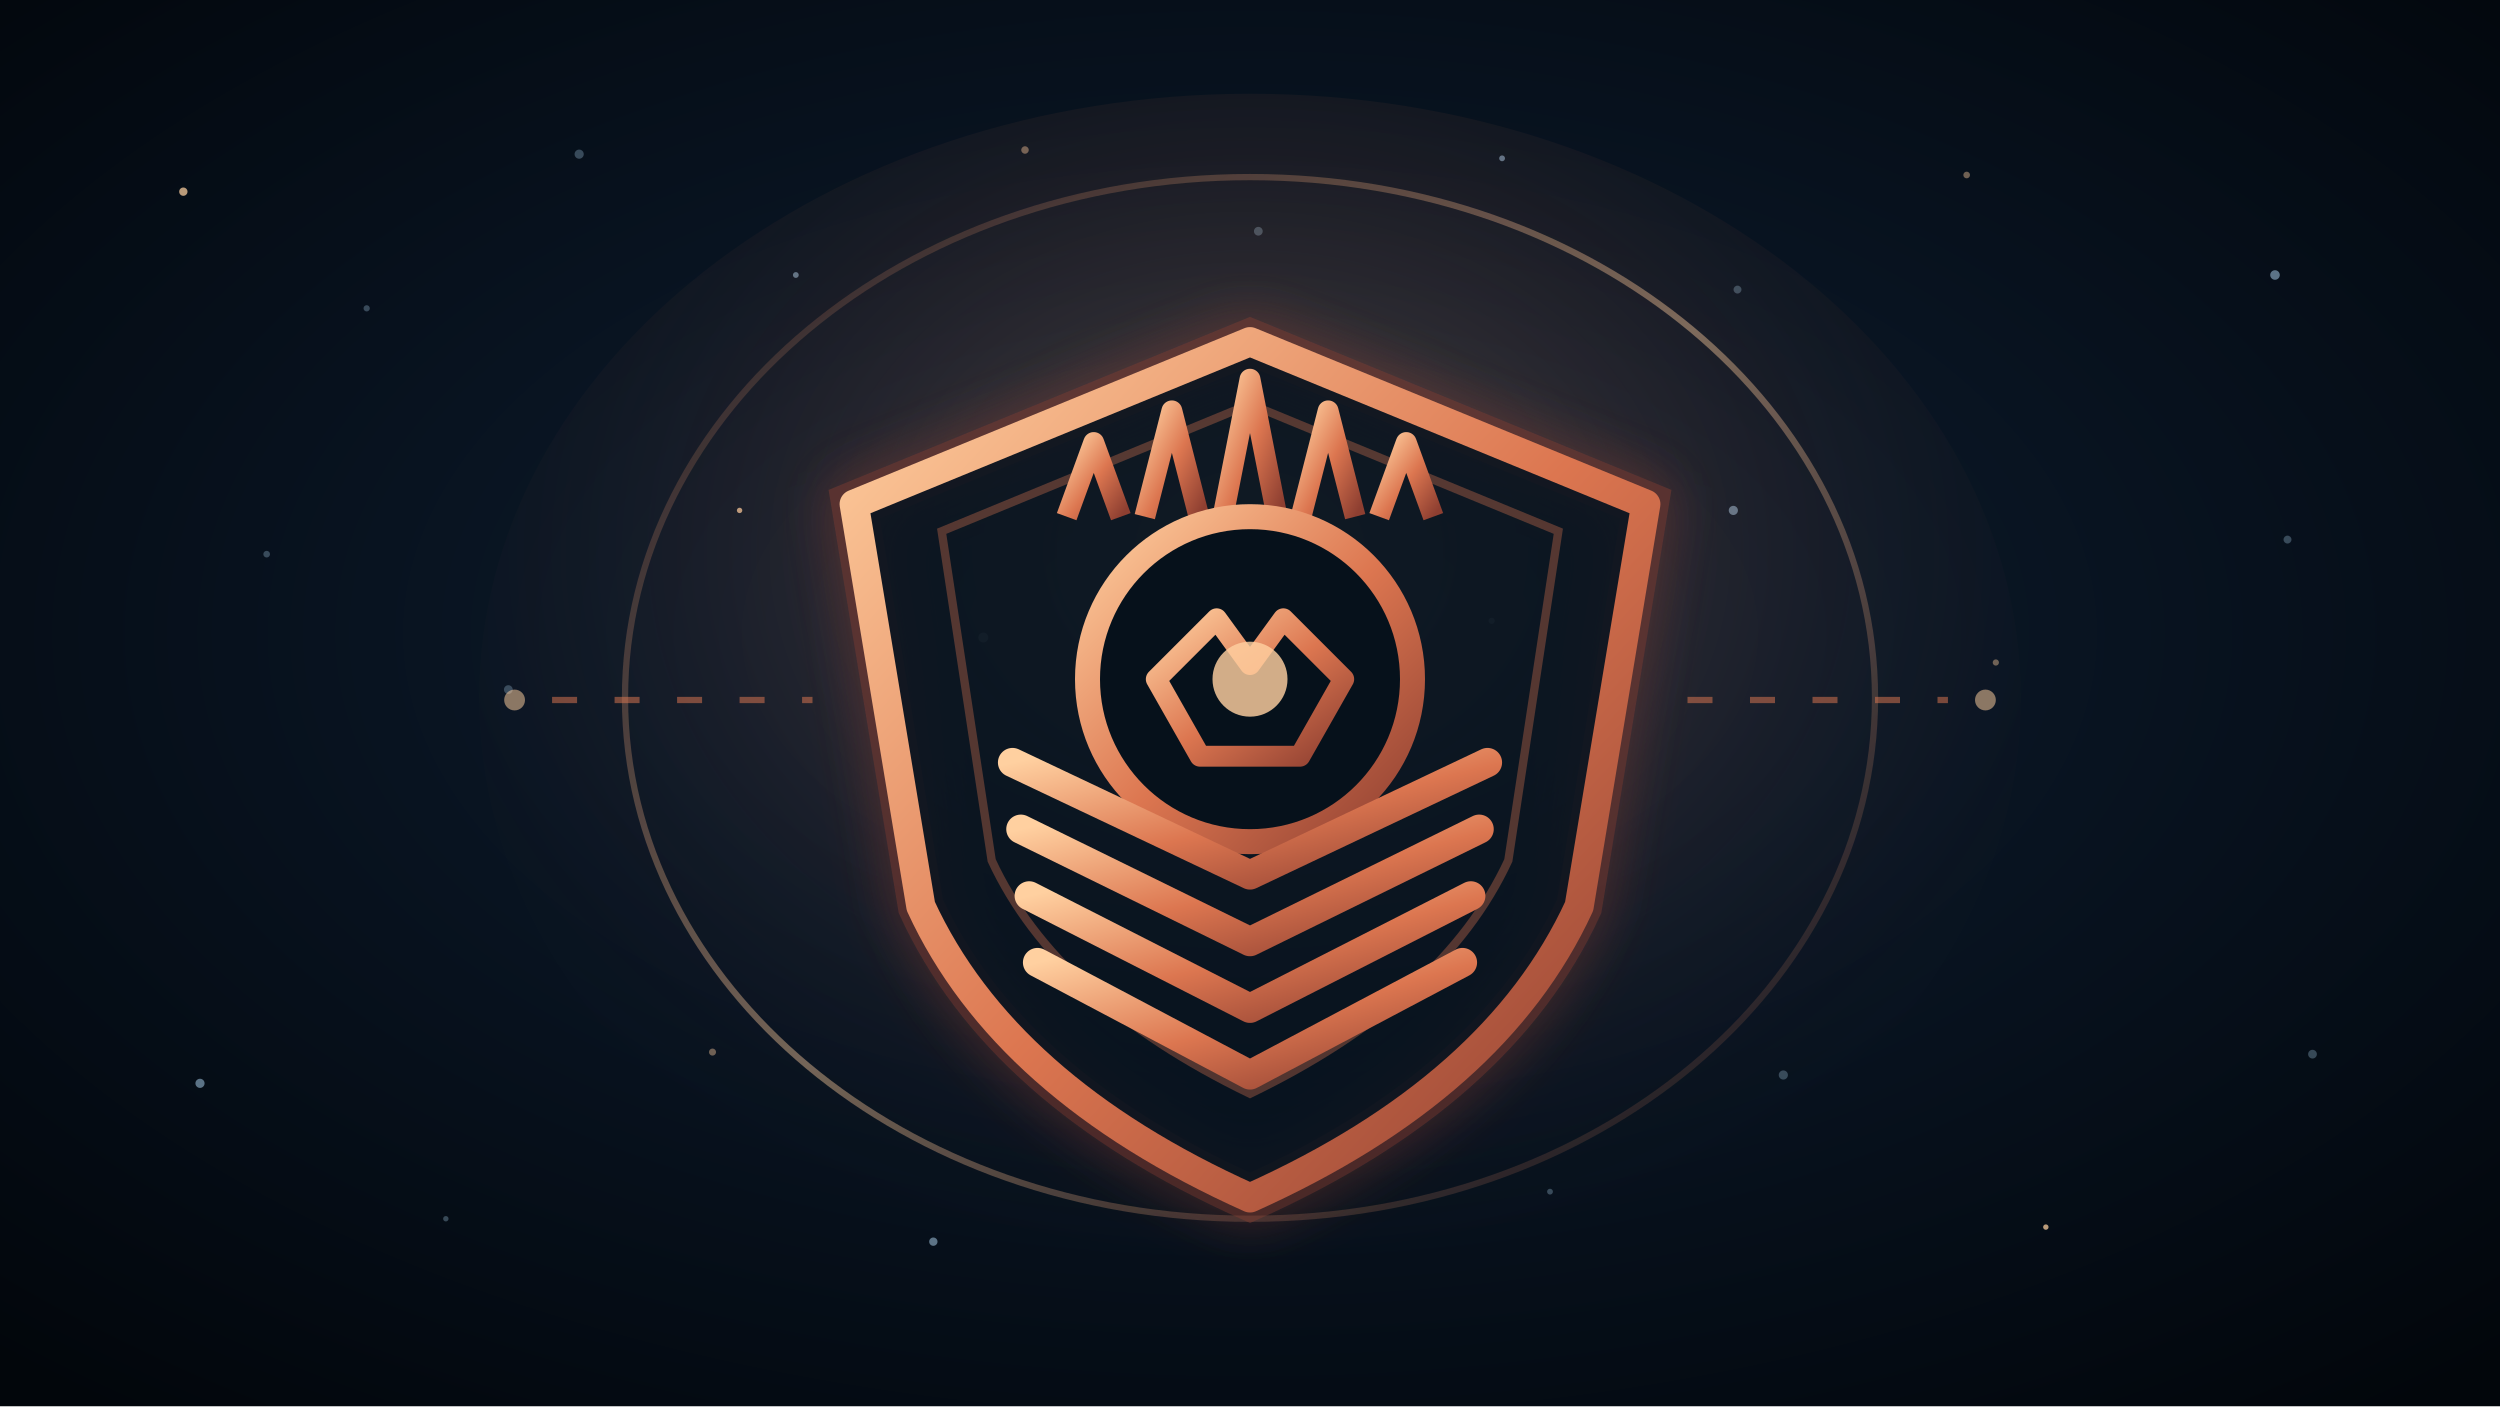
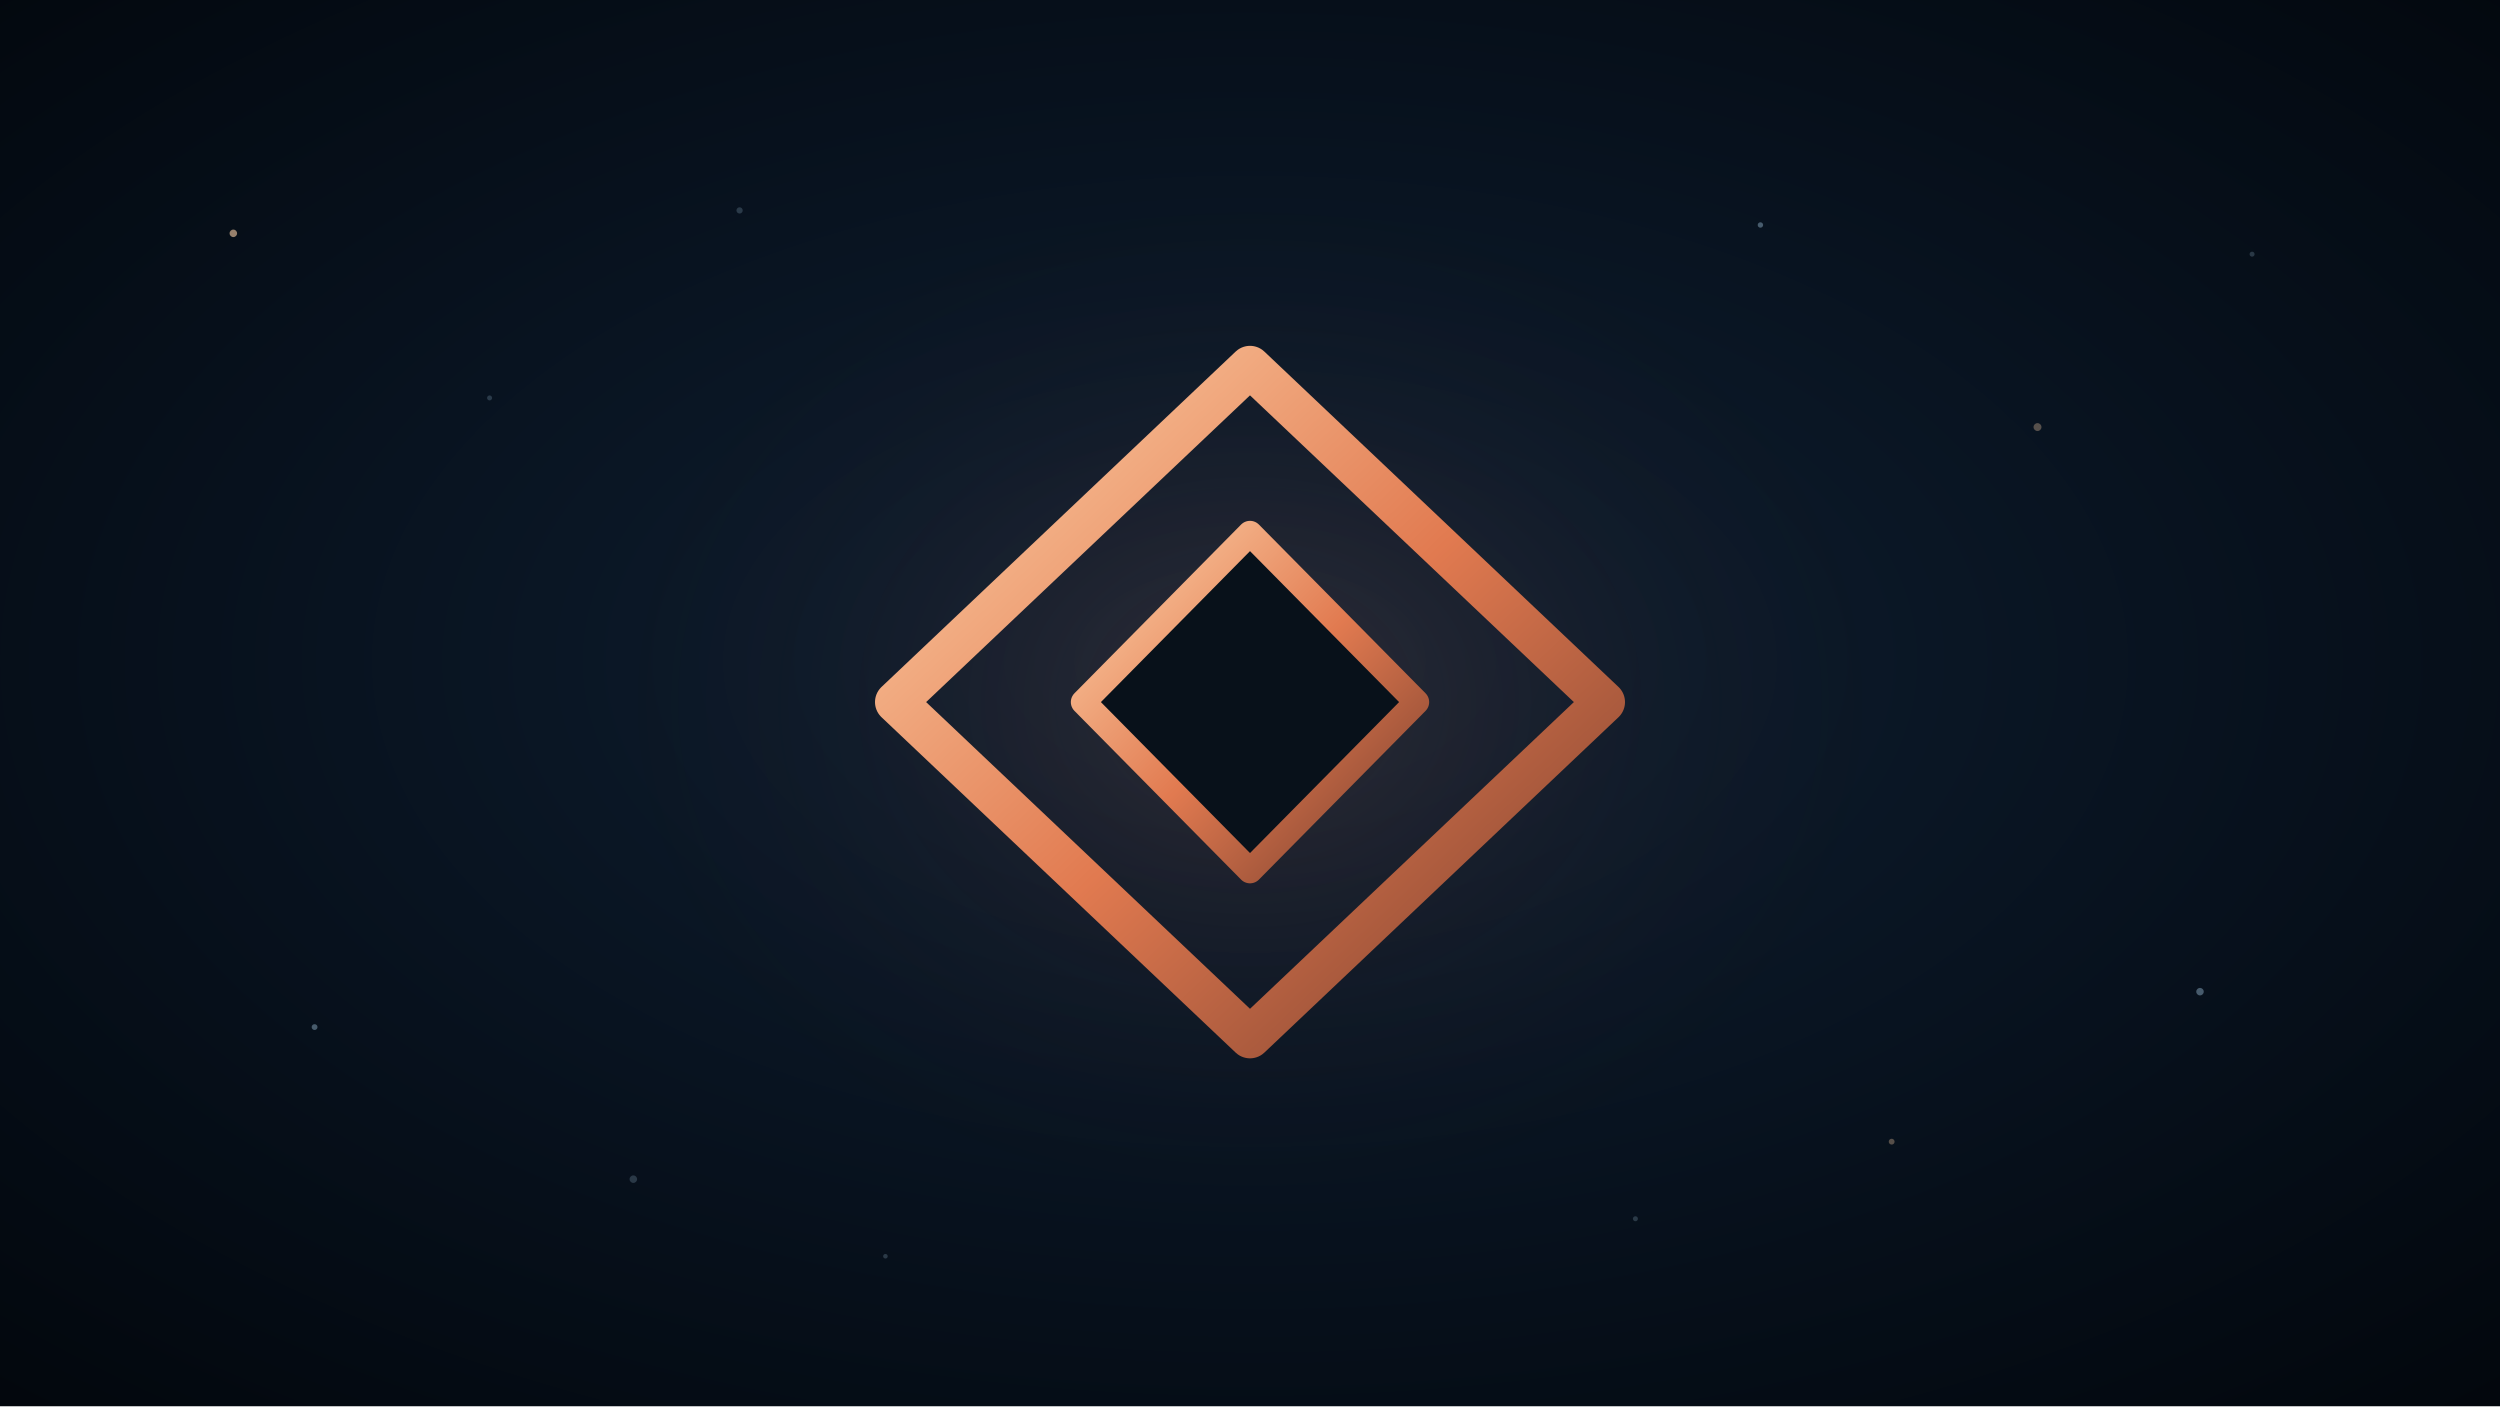
- <svg xmlns="http://www.w3.org/2000/svg" width="1200" height="675" viewBox="0 0 1200 675" role="img" aria-labelledby="title desc">
+ <svg xmlns="http://www.w3.org/2000/svg" width="1200" height="675" viewBox="0 0 1200 675" role="img" aria-labelledby="title desc" style="--primary:#e17a50;--secondary:#ffd3a9">
  <defs>
-     <radialGradient id="background" cx="50%" cy="45%" r="72%">
+     <radialGradient id="background" cx="50%" cy="47%" r="76%">
      <stop offset="0" stop-color="#102033" />
-       <stop offset="0.56" stop-color="#07111d" />
+       <stop offset="0.55" stop-color="#07111d" />
      <stop offset="1" stop-color="#02060b" />
    </radialGradient>
+     <radialGradient id="aura" cx="50%" cy="50%" r="50%">
+       <stop offset="0" stop-color="#e17a50" stop-opacity="0.16" />
+       <stop offset="0.55" stop-color="#783d2c" stop-opacity="0.06" />
+       <stop offset="1" stop-color="#02060b" stop-opacity="0" />
+     </radialGradient>
    <linearGradient id="accent" x1="0" y1="0" x2="1" y2="1">
-       <stop offset="0" stop-color="#ffd0a0" />
-       <stop offset="0.52" stop-color="#dc7650" />
-       <stop offset="1" stop-color="#8e3f31" />
+       <stop offset="0" stop-color="#ffd3a9" />
+       <stop offset="0.52" stop-color="#e17a50" />
+       <stop offset="1" stop-color="#783d2c" />
    </linearGradient>
-     <radialGradient id="core" cx="50%" cy="38%" r="62%">
-       <stop offset="0" stop-color="#ffd0a0" stop-opacity="0.24" />
-       <stop offset="0.55" stop-color="#dc7650" stop-opacity="0.08" />
-       <stop offset="1" stop-color="#07111d" stop-opacity="0" />
-     </radialGradient>
-     <linearGradient id="ring" x1="0" y1="0" x2="1" y2="1">
-       <stop offset="0" stop-color="#dc7650" stop-opacity="0.15" />
-       <stop offset="0.5" stop-color="#ffd0a0" stop-opacity="0.8" />
-       <stop offset="1" stop-color="#8e3f31" stop-opacity="0.18" />
-     </linearGradient>
-     <filter id="glow" x="-80%" y="-80%" width="260%" height="260%">
-       <feGaussianBlur stdDeviation="13" result="b" />
-       <feMerge>
-         <feMergeNode in="b" />
-         <feMergeNode in="SourceGraphic" />
-       </feMerge>
-     </filter>
  </defs>
  <rect width="1200" height="675" fill="url(#background)" />
  <g>
-     <circle cx="88" cy="92" r="2" fill="#ffd0a0" opacity="0.72" />
-     <circle cx="176" cy="148" r="1.5" fill="#7d9ab1" opacity="0.42" />
-     <circle cx="278" cy="74" r="2.2" fill="#7d9ab1" opacity="0.42" />
-     <circle cx="382" cy="132" r="1.4" fill="#7d9ab1" opacity="0.72" />
-     <circle cx="492" cy="72" r="1.8" fill="#ffd0a0" opacity="0.42" />
-     <circle cx="604" cy="111" r="2.1" fill="#7d9ab1" opacity="0.42" />
-     <circle cx="721" cy="76" r="1.4" fill="#7d9ab1" opacity="0.72" />
-     <circle cx="834" cy="139" r="1.9" fill="#7d9ab1" opacity="0.42" />
-     <circle cx="944" cy="84" r="1.6" fill="#ffd0a0" opacity="0.42" />
-     <circle cx="1092" cy="132" r="2.3" fill="#7d9ab1" opacity="0.72" />
-     <circle cx="128" cy="266" r="1.6" fill="#7d9ab1" opacity="0.42" />
-     <circle cx="244" cy="331" r="2.1" fill="#7d9ab1" opacity="0.42" />
-     <circle cx="355" cy="245" r="1.3" fill="#ffd0a0" opacity="0.72" />
-     <circle cx="472" cy="306" r="2.4" fill="#7d9ab1" opacity="0.42" />
-     <circle cx="716" cy="298" r="1.5" fill="#7d9ab1" opacity="0.42" />
-     <circle cx="832" cy="245" r="2.2" fill="#7d9ab1" opacity="0.72" />
-     <circle cx="958" cy="318" r="1.5" fill="#ffd0a0" opacity="0.42" />
-     <circle cx="1098" cy="259" r="1.9" fill="#7d9ab1" opacity="0.42" />
-     <circle cx="96" cy="520" r="2.2" fill="#7d9ab1" opacity="0.72" />
-     <circle cx="214" cy="585" r="1.3" fill="#7d9ab1" opacity="0.42" />
-     <circle cx="342" cy="505" r="1.7" fill="#ffd0a0" opacity="0.42" />
-     <circle cx="448" cy="596" r="2" fill="#7d9ab1" opacity="0.72" />
-     <circle cx="744" cy="572" r="1.4" fill="#7d9ab1" opacity="0.42" />
-     <circle cx="856" cy="516" r="2.2" fill="#7d9ab1" opacity="0.42" />
-     <circle cx="982" cy="589" r="1.3" fill="#ffd0a0" opacity="0.72" />
-     <circle cx="1110" cy="506" r="2.1" fill="#7d9ab1" opacity="0.42" />
+     <circle cx="112" cy="112" r="1.8" fill="#ffd3a9" opacity="0.58" />
+     <circle cx="235" cy="191" r="1.2" fill="#7590a5" opacity="0.32" />
+     <circle cx="355" cy="101" r="1.5" fill="#7590a5" opacity="0.32" />
+     <circle cx="845" cy="108" r="1.3" fill="#7590a5" opacity="0.58" />
+     <circle cx="978" cy="205" r="1.9" fill="#ffd3a9" opacity="0.32" />
+     <circle cx="1081" cy="122" r="1.2" fill="#7590a5" opacity="0.32" />
+     <circle cx="151" cy="493" r="1.4" fill="#7590a5" opacity="0.58" />
+     <circle cx="304" cy="566" r="1.8" fill="#7590a5" opacity="0.32" />
+     <circle cx="908" cy="548" r="1.4" fill="#ffd3a9" opacity="0.32" />
+     <circle cx="1056" cy="476" r="1.8" fill="#7590a5" opacity="0.58" />
+     <circle cx="425" cy="603" r="1.1" fill="#7590a5" opacity="0.32" />
+     <circle cx="785" cy="585" r="1.2" fill="#7590a5" opacity="0.32" />
  </g>
-   <ellipse cx="600" cy="335" rx="370" ry="290" fill="url(#core)" />
-   <g opacity="0.9">
-     <ellipse cx="600" cy="335" rx="300" ry="250" fill="none" stroke="url(#ring)" stroke-width="3" opacity="0.6" />
-   </g>
-   <g filter="url(#glow)" opacity="0.5">
-     <path d="M600 164 L790 242 L758 435 Q718 522 600 575 Q482 522 442 435 L410 242 Z" fill="none" stroke="#8e3f31" stroke-width="22" />
-   </g>
+   <ellipse cx="600" cy="337" rx="330" ry="260" fill="url(#aura)" />
  <g>
-     <path d="M600 164 L790 242 L758 435 Q718 522 600 575 Q482 522 442 435 L410 242 Z" fill="#08131f" fill-opacity="0.86" stroke="url(#accent)" stroke-width="14" stroke-linejoin="round" />
-     <path d="M600 194 L748 255 L724 413 Q693 480 600 525 Q507 480 476 413 L452 255 Z" fill="none" stroke="#dc7650" stroke-opacity="0.35" stroke-width="4" />
-     <path d="M512 248 L525 212.4 L538 248" fill="none" stroke="url(#accent)" stroke-width="10" stroke-linejoin="round" />
-     <path d="M549.5 248 L562.5 197.2 L575.5 248" fill="none" stroke="url(#accent)" stroke-width="10" stroke-linejoin="round" />
-     <path d="M587 248 L600 182 L613 248" fill="none" stroke="url(#accent)" stroke-width="10" stroke-linejoin="round" />
-     <path d="M624.5 248 L637.5 197.2 L650.5 248" fill="none" stroke="url(#accent)" stroke-width="10" stroke-linejoin="round" />
-     <path d="M662 248 L675 212.4 L688 248" fill="none" stroke="url(#accent)" stroke-width="10" stroke-linejoin="round" />
-     <circle cx="600" cy="326" r="78" fill="#06111b" stroke="url(#accent)" stroke-width="12" />
-     <path d="M555 326 L584 297 L600 319 L616 297 L645 326 L624 363 L576 363 Z" fill="none" stroke="url(#accent)" stroke-width="10" stroke-linejoin="round" />
-     <circle cx="600" cy="326" r="18" fill="#ffd0a0" opacity="0.82" />
-     <path d="M486 366 L600 420 L714 366" fill="none" stroke="url(#accent)" stroke-width="14" stroke-linecap="round" stroke-linejoin="round" />
-     <path d="M490 398 L600 452 L710 398" fill="none" stroke="url(#accent)" stroke-width="14" stroke-linecap="round" stroke-linejoin="round" />
-     <path d="M494 430 L600 484 L706 430" fill="none" stroke="url(#accent)" stroke-width="14" stroke-linecap="round" stroke-linejoin="round" />
-     <path d="M498 462 L600 516 L702 462" fill="none" stroke="url(#accent)" stroke-width="14" stroke-linecap="round" stroke-linejoin="round" />
-   </g>
-   <g opacity="0.52">
-     <path d="M265 336 H390 M810 336 H935" stroke="#dc7650" stroke-width="3" stroke-dasharray="12 18" />
-     <circle cx="247" cy="336" r="5" fill="#ffd0a0" />
-     <circle cx="953" cy="336" r="5" fill="#ffd0a0" />
+     <path d="M600 176 L770 337 L600 498 L430 337 Z" fill="none" stroke="url(#accent)" stroke-width="20" stroke-linejoin="round" />
+     <path d="M600 256 L680 337 L600 418 L520 337 Z" fill="#08111a" stroke="url(#accent)" stroke-width="12" stroke-linejoin="round" />
  </g>
</svg>
